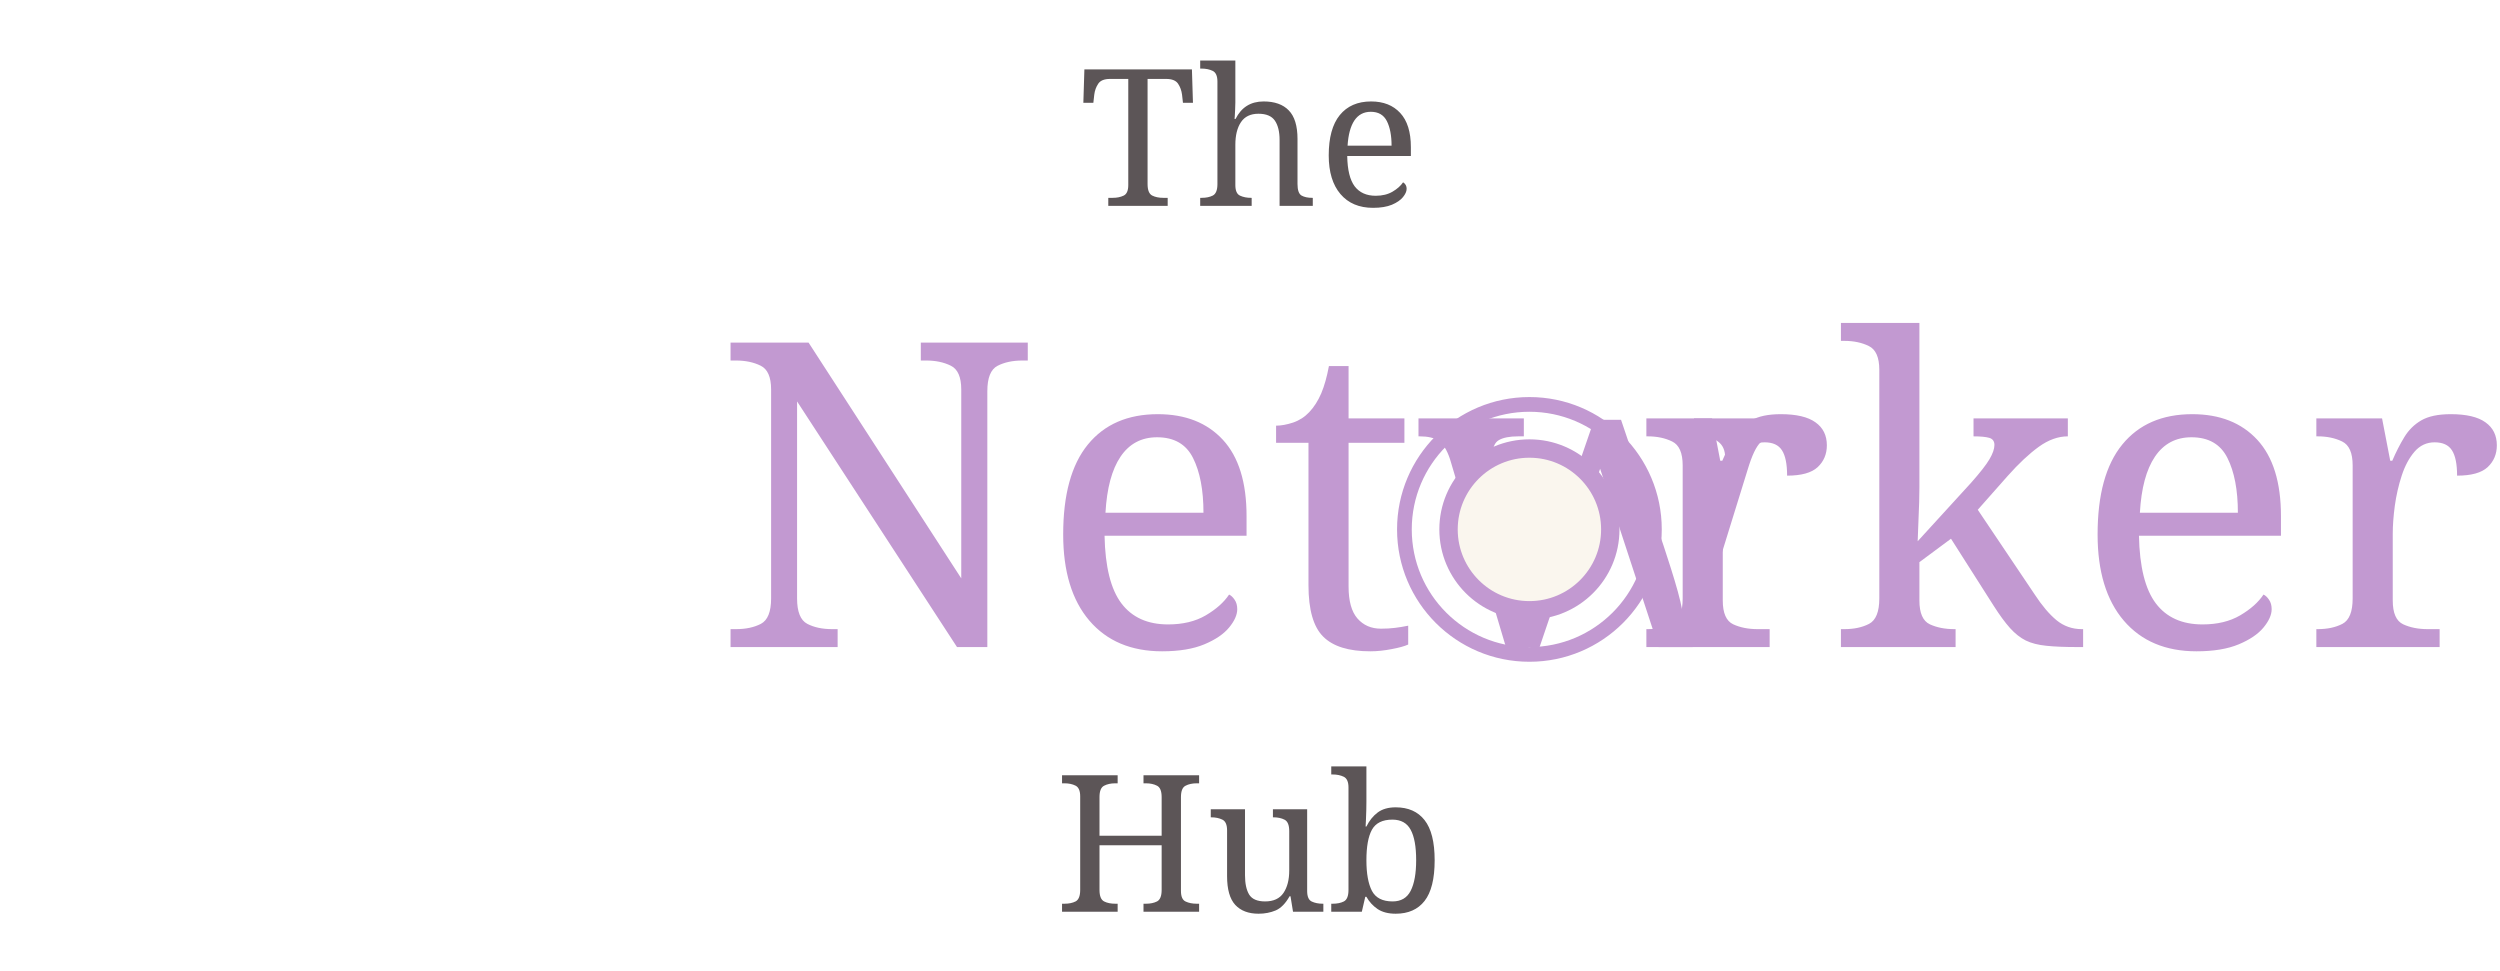
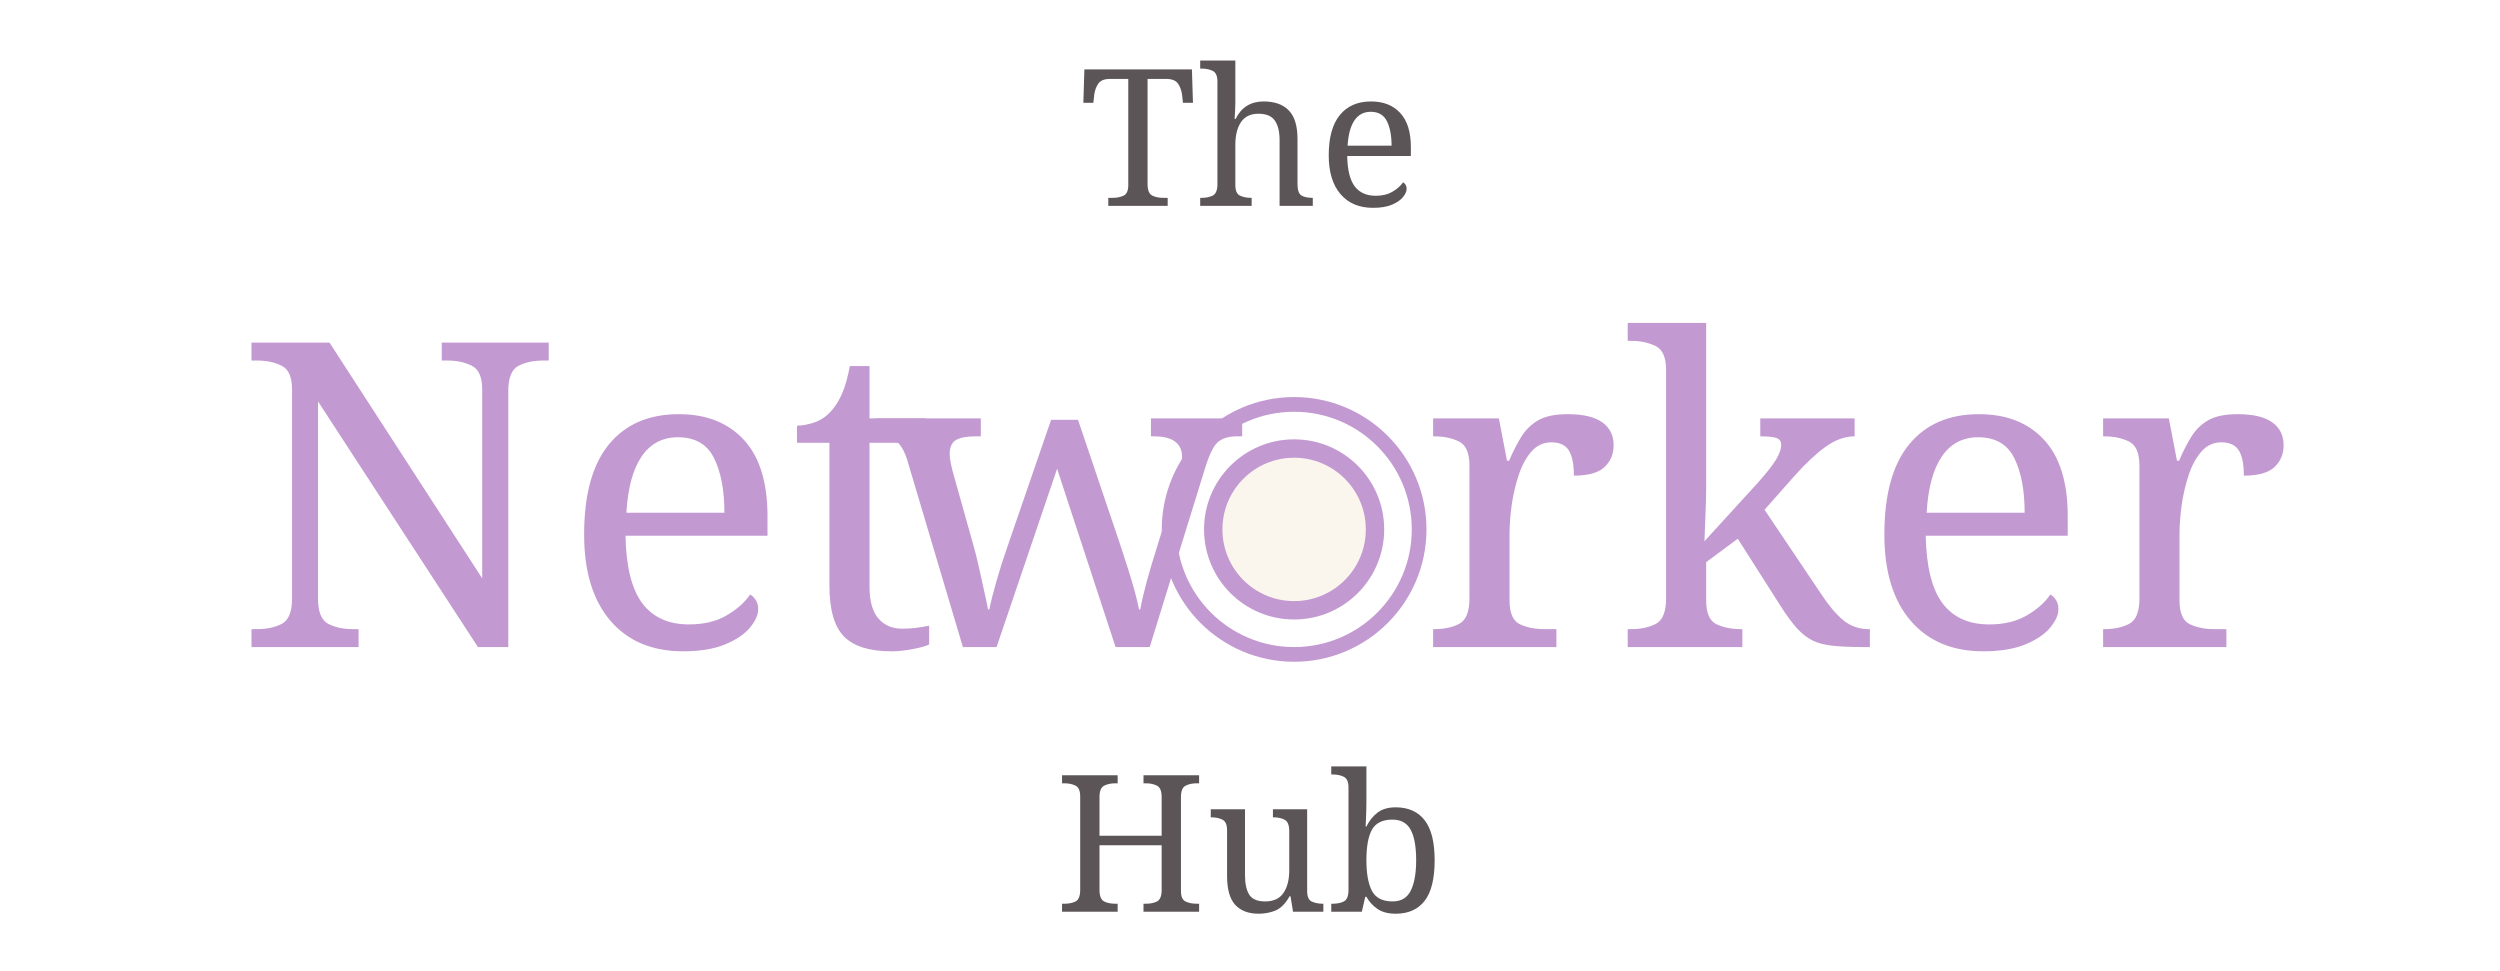
<svg xmlns="http://www.w3.org/2000/svg" viewBox="0 0 340 132" role="img" aria-label="The Networker Hub">
  <text x="170" y="28" text-anchor="middle" font-family="'DM Serif Display', Georgia, serif" font-size="26" fill="#5c5557">The</text>
-   <text x="170" y="88" text-anchor="middle" font-family="'DM Serif Display', Georgia, serif" font-size="58" fill="#c299d1">Netw</text>
-   <circle cx="208" cy="72" r="11" fill="#faf6ee" stroke="#c299d1" stroke-width="2.5" />
-   <circle cx="208" cy="72" r="17" fill="none" stroke="#c299d1" stroke-width="2" />
-   <text x="222" y="88" font-family="'DM Serif Display', Georgia, serif" font-size="58" fill="#c299d1">rker</text>
+   <text x="32" y="88" font-family="'DM Serif Display', Georgia, serif" font-size="58" fill="#c299d1">Net</text>
+   <text x="119" y="88" font-family="'DM Serif Display', Georgia, serif" font-size="58" fill="#c299d1">w</text>
+   <circle cx="176" cy="72" r="11" fill="#faf6ee" stroke="#c299d1" stroke-width="2.5" />
+   <circle cx="176" cy="72" r="17" fill="none" stroke="#c299d1" stroke-width="2" />
+   <text x="193" y="88" font-family="'DM Serif Display', Georgia, serif" font-size="58" fill="#c299d1">rker</text>
  <text x="170" y="124" text-anchor="middle" font-family="'DM Serif Display', Georgia, serif" font-size="26" fill="#5c5557">Hub</text>
</svg>
